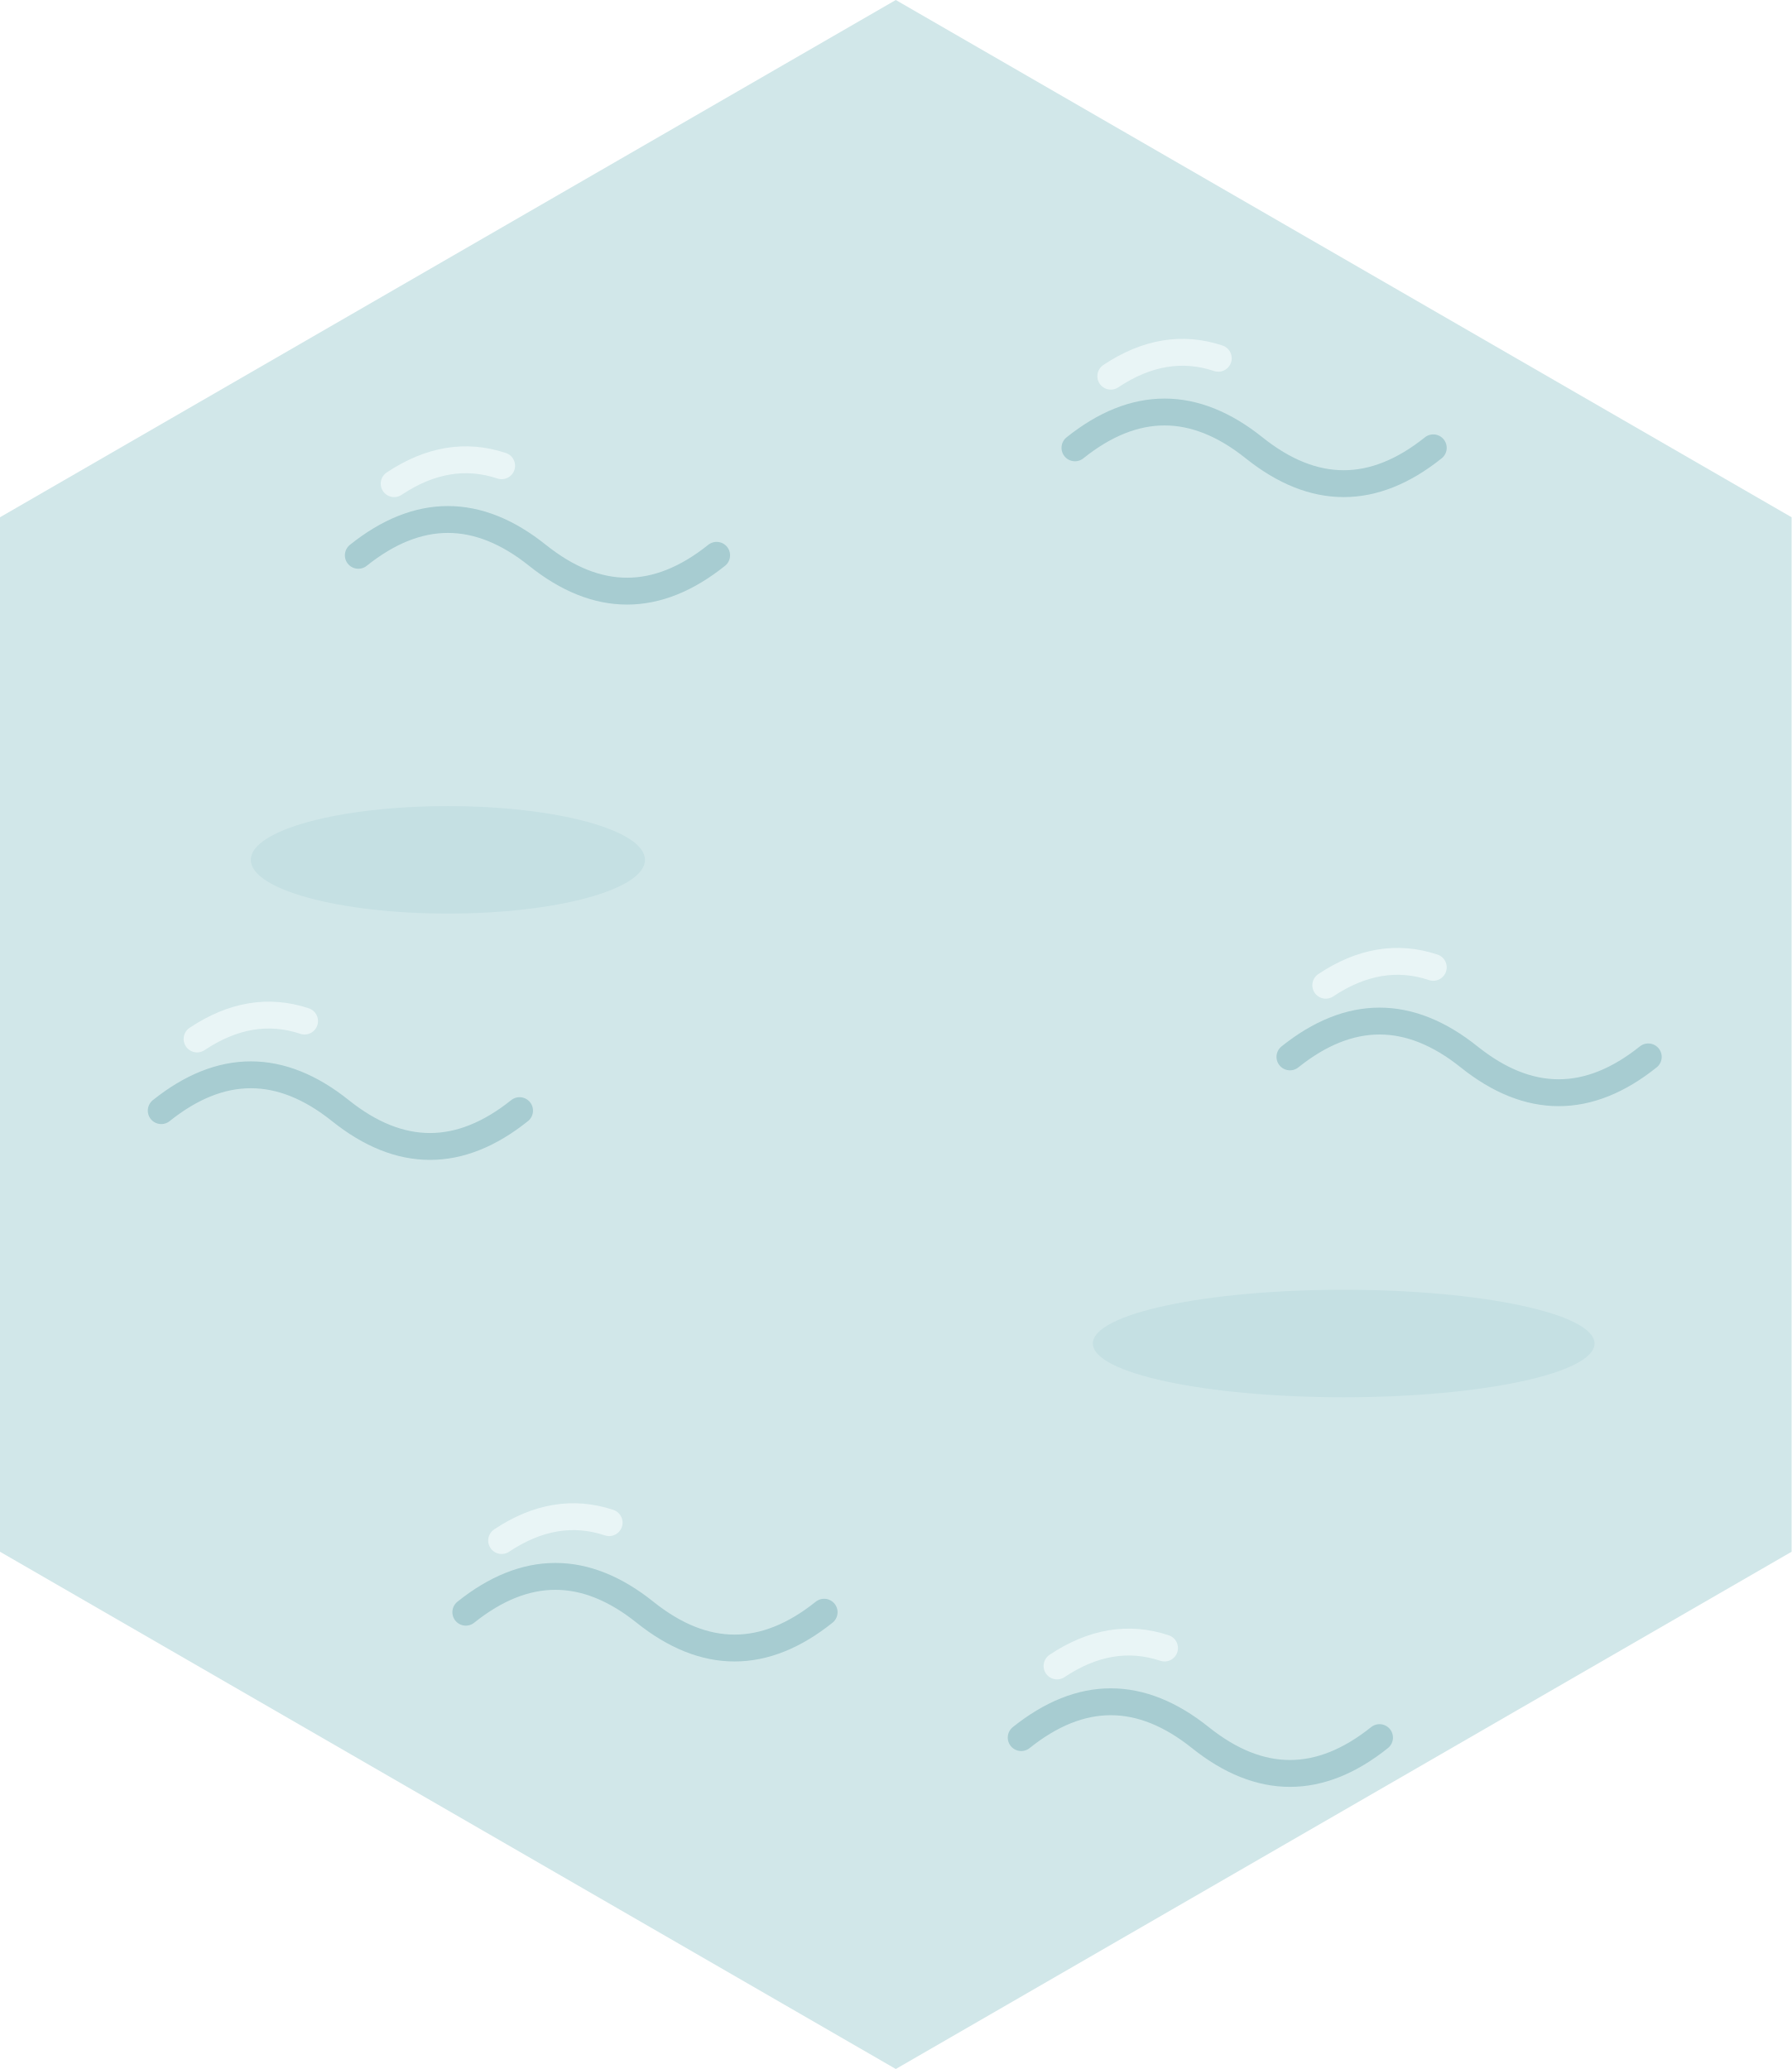
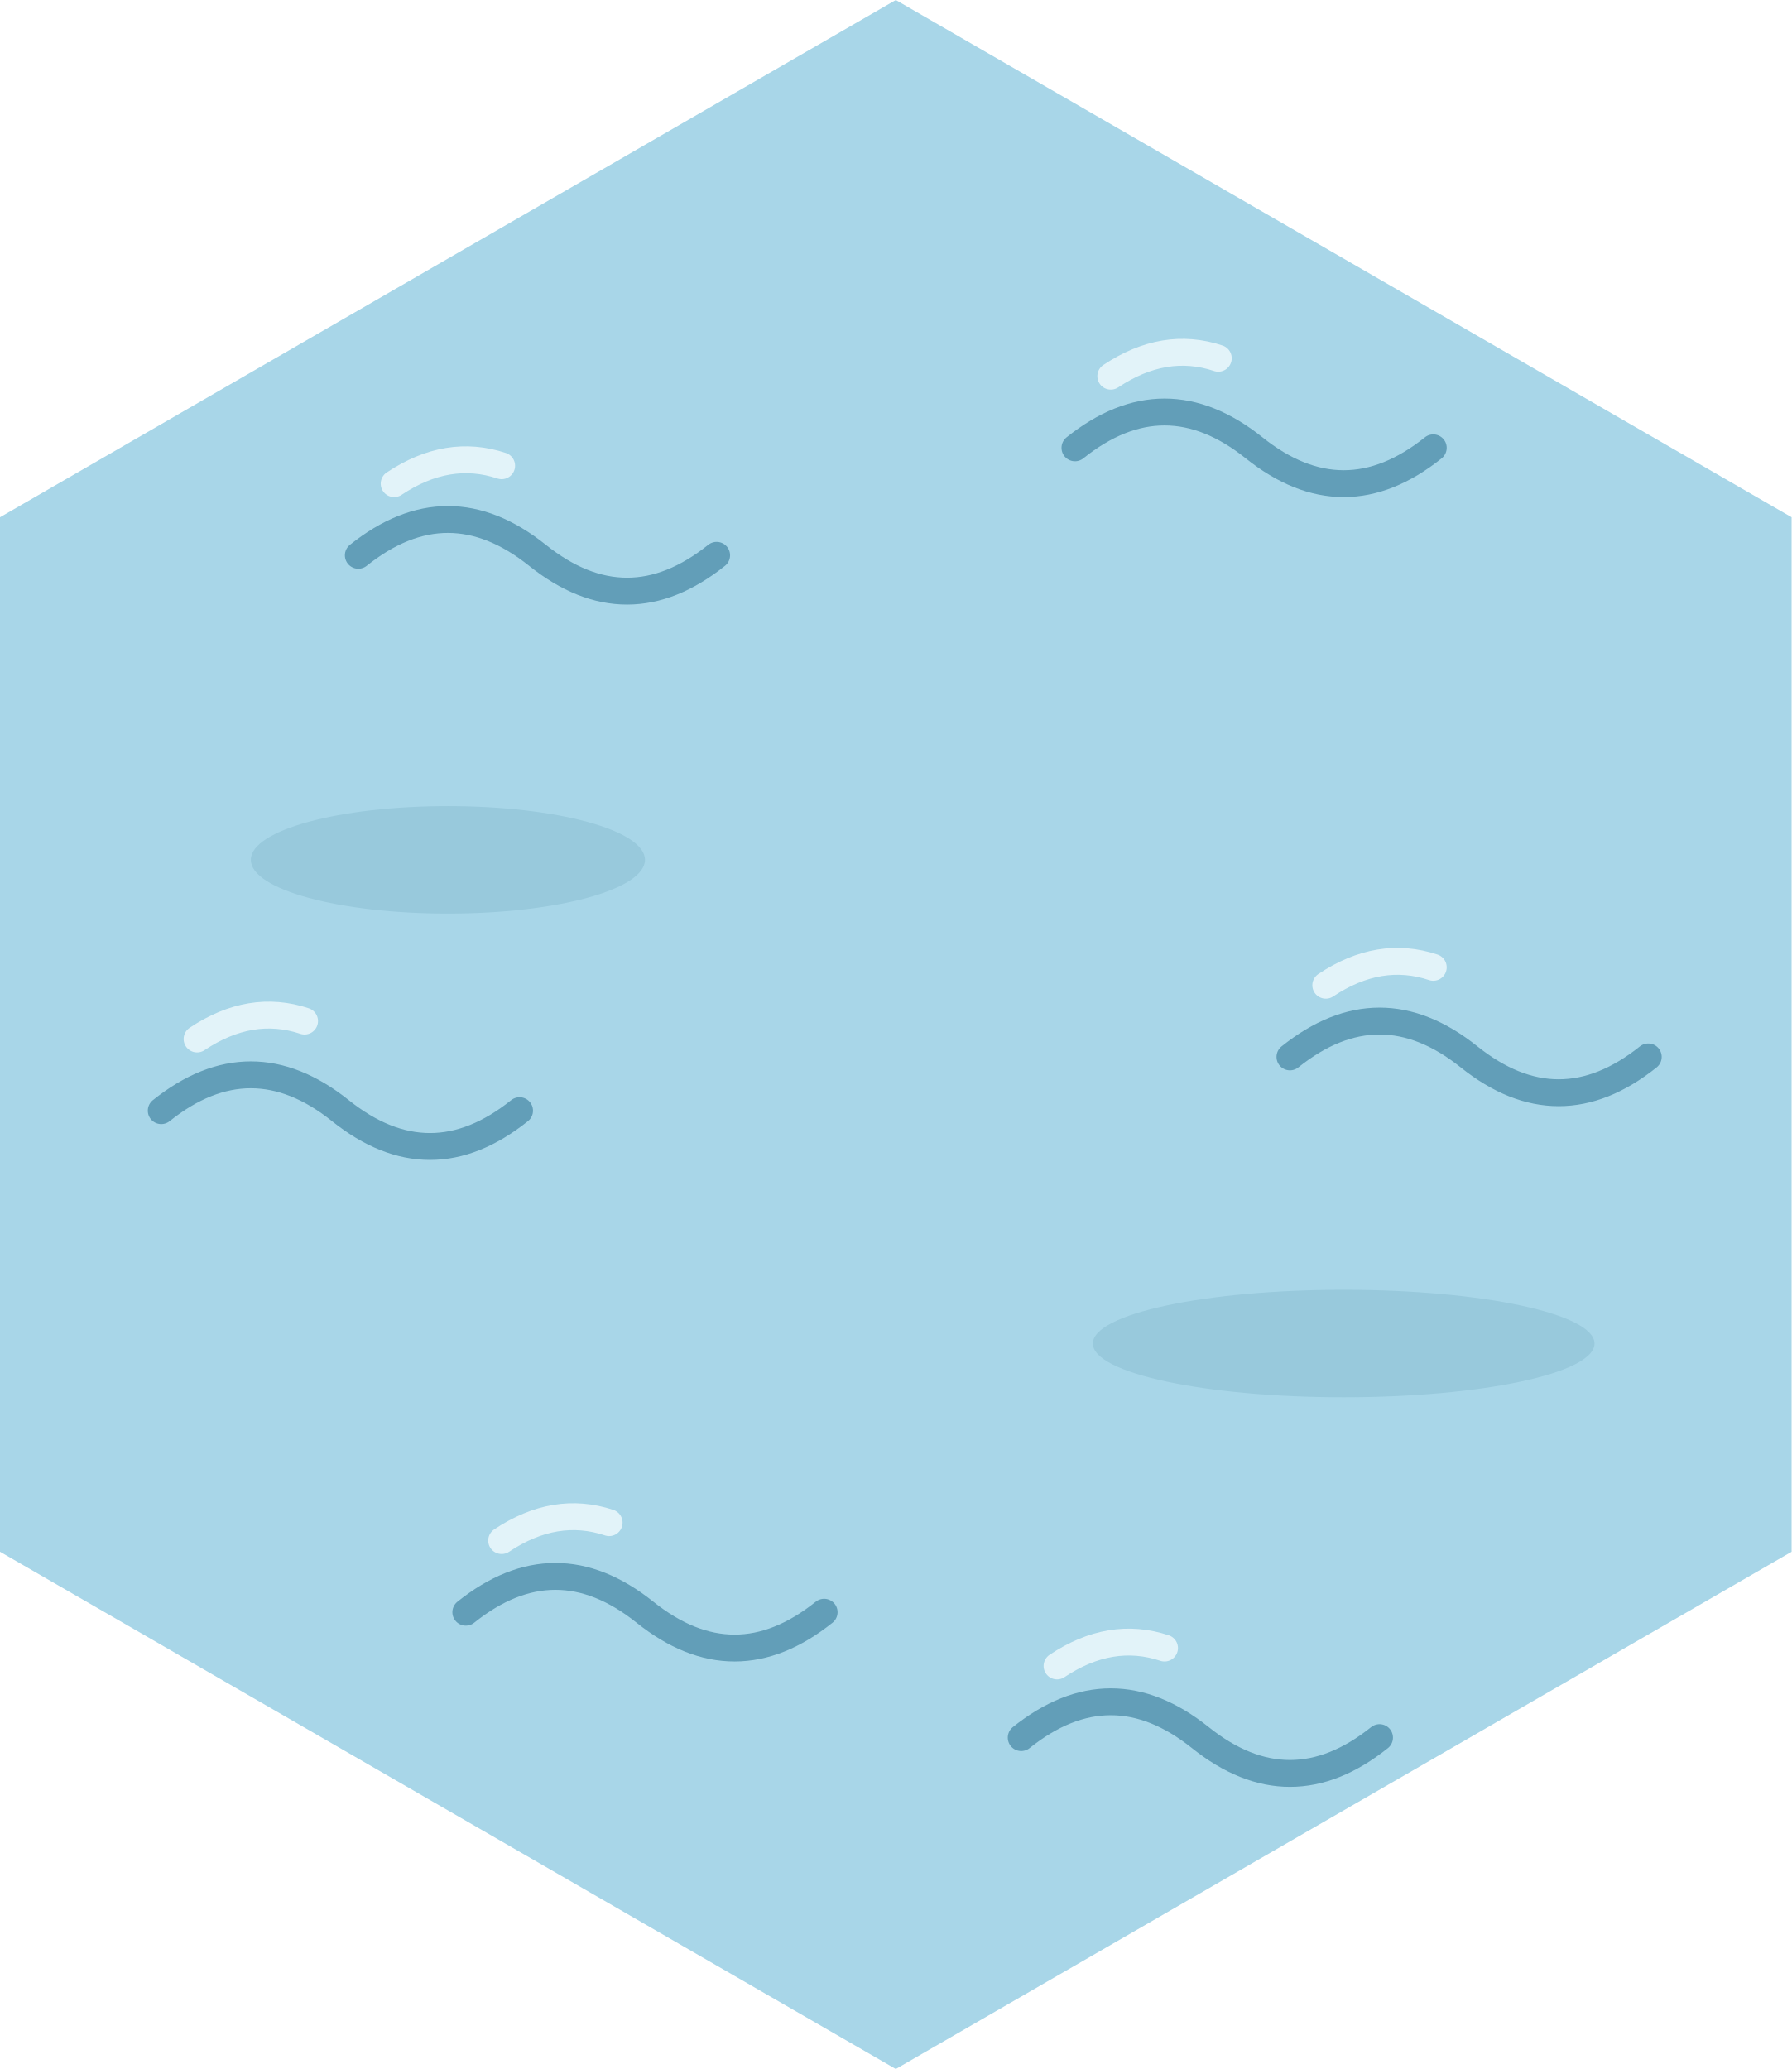
<svg xmlns="http://www.w3.org/2000/svg" viewBox="0 0 200 231">
-   <path fill="#d1e7e9" d="m100 0 100 57.75v115.5L100 231 0 173.25V57.75Z" />
-   <g fill="#c5e0e3">
+   <path fill="#a8d6e8" d="m100 0 100 57.75v115.5L100 231 0 173.25V57.75Z" />
+   <g fill="#98c9dc">
    <ellipse cx="50" cy="96" rx="22" ry="6" />
    <ellipse cx="150" cy="150" rx="28" ry="6" />
  </g>
-   <path fill="none" stroke="#a7ccd1" stroke-linecap="round" stroke-linejoin="round" stroke-width="3" d="M40 62q10-8 20 0t20 0m40-12q10-8 20 0t20 0M18 124q10-8 20 0t20 0m86-6q10-8 20 0t20 0M52 180q10-8 20 0t20 0m22 14q10-8 20 0t20 0" />
-   <path fill="none" stroke="#e9f5f6" stroke-linecap="round" stroke-width="3" d="M44 54q6-4 12-2m68-10q6-4 12-2M22 116q6-4 12-2m114-4q6-4 12-2M56 172q6-4 12-2m50 16q6-4 12-2" />
+   <path fill="none" stroke="#629eb8" stroke-linecap="round" stroke-linejoin="round" stroke-width="3" d="M40 62q10-8 20 0t20 0m40-12q10-8 20 0t20 0M18 124q10-8 20 0t20 0m86-6q10-8 20 0t20 0M52 180q10-8 20 0t20 0m22 14q10-8 20 0t20 0" />
+   <path fill="none" stroke="#e2f3f9" stroke-linecap="round" stroke-width="3" d="M44 54q6-4 12-2m68-10q6-4 12-2M22 116q6-4 12-2m114-4q6-4 12-2M56 172q6-4 12-2m50 16q6-4 12-2" />
</svg>
